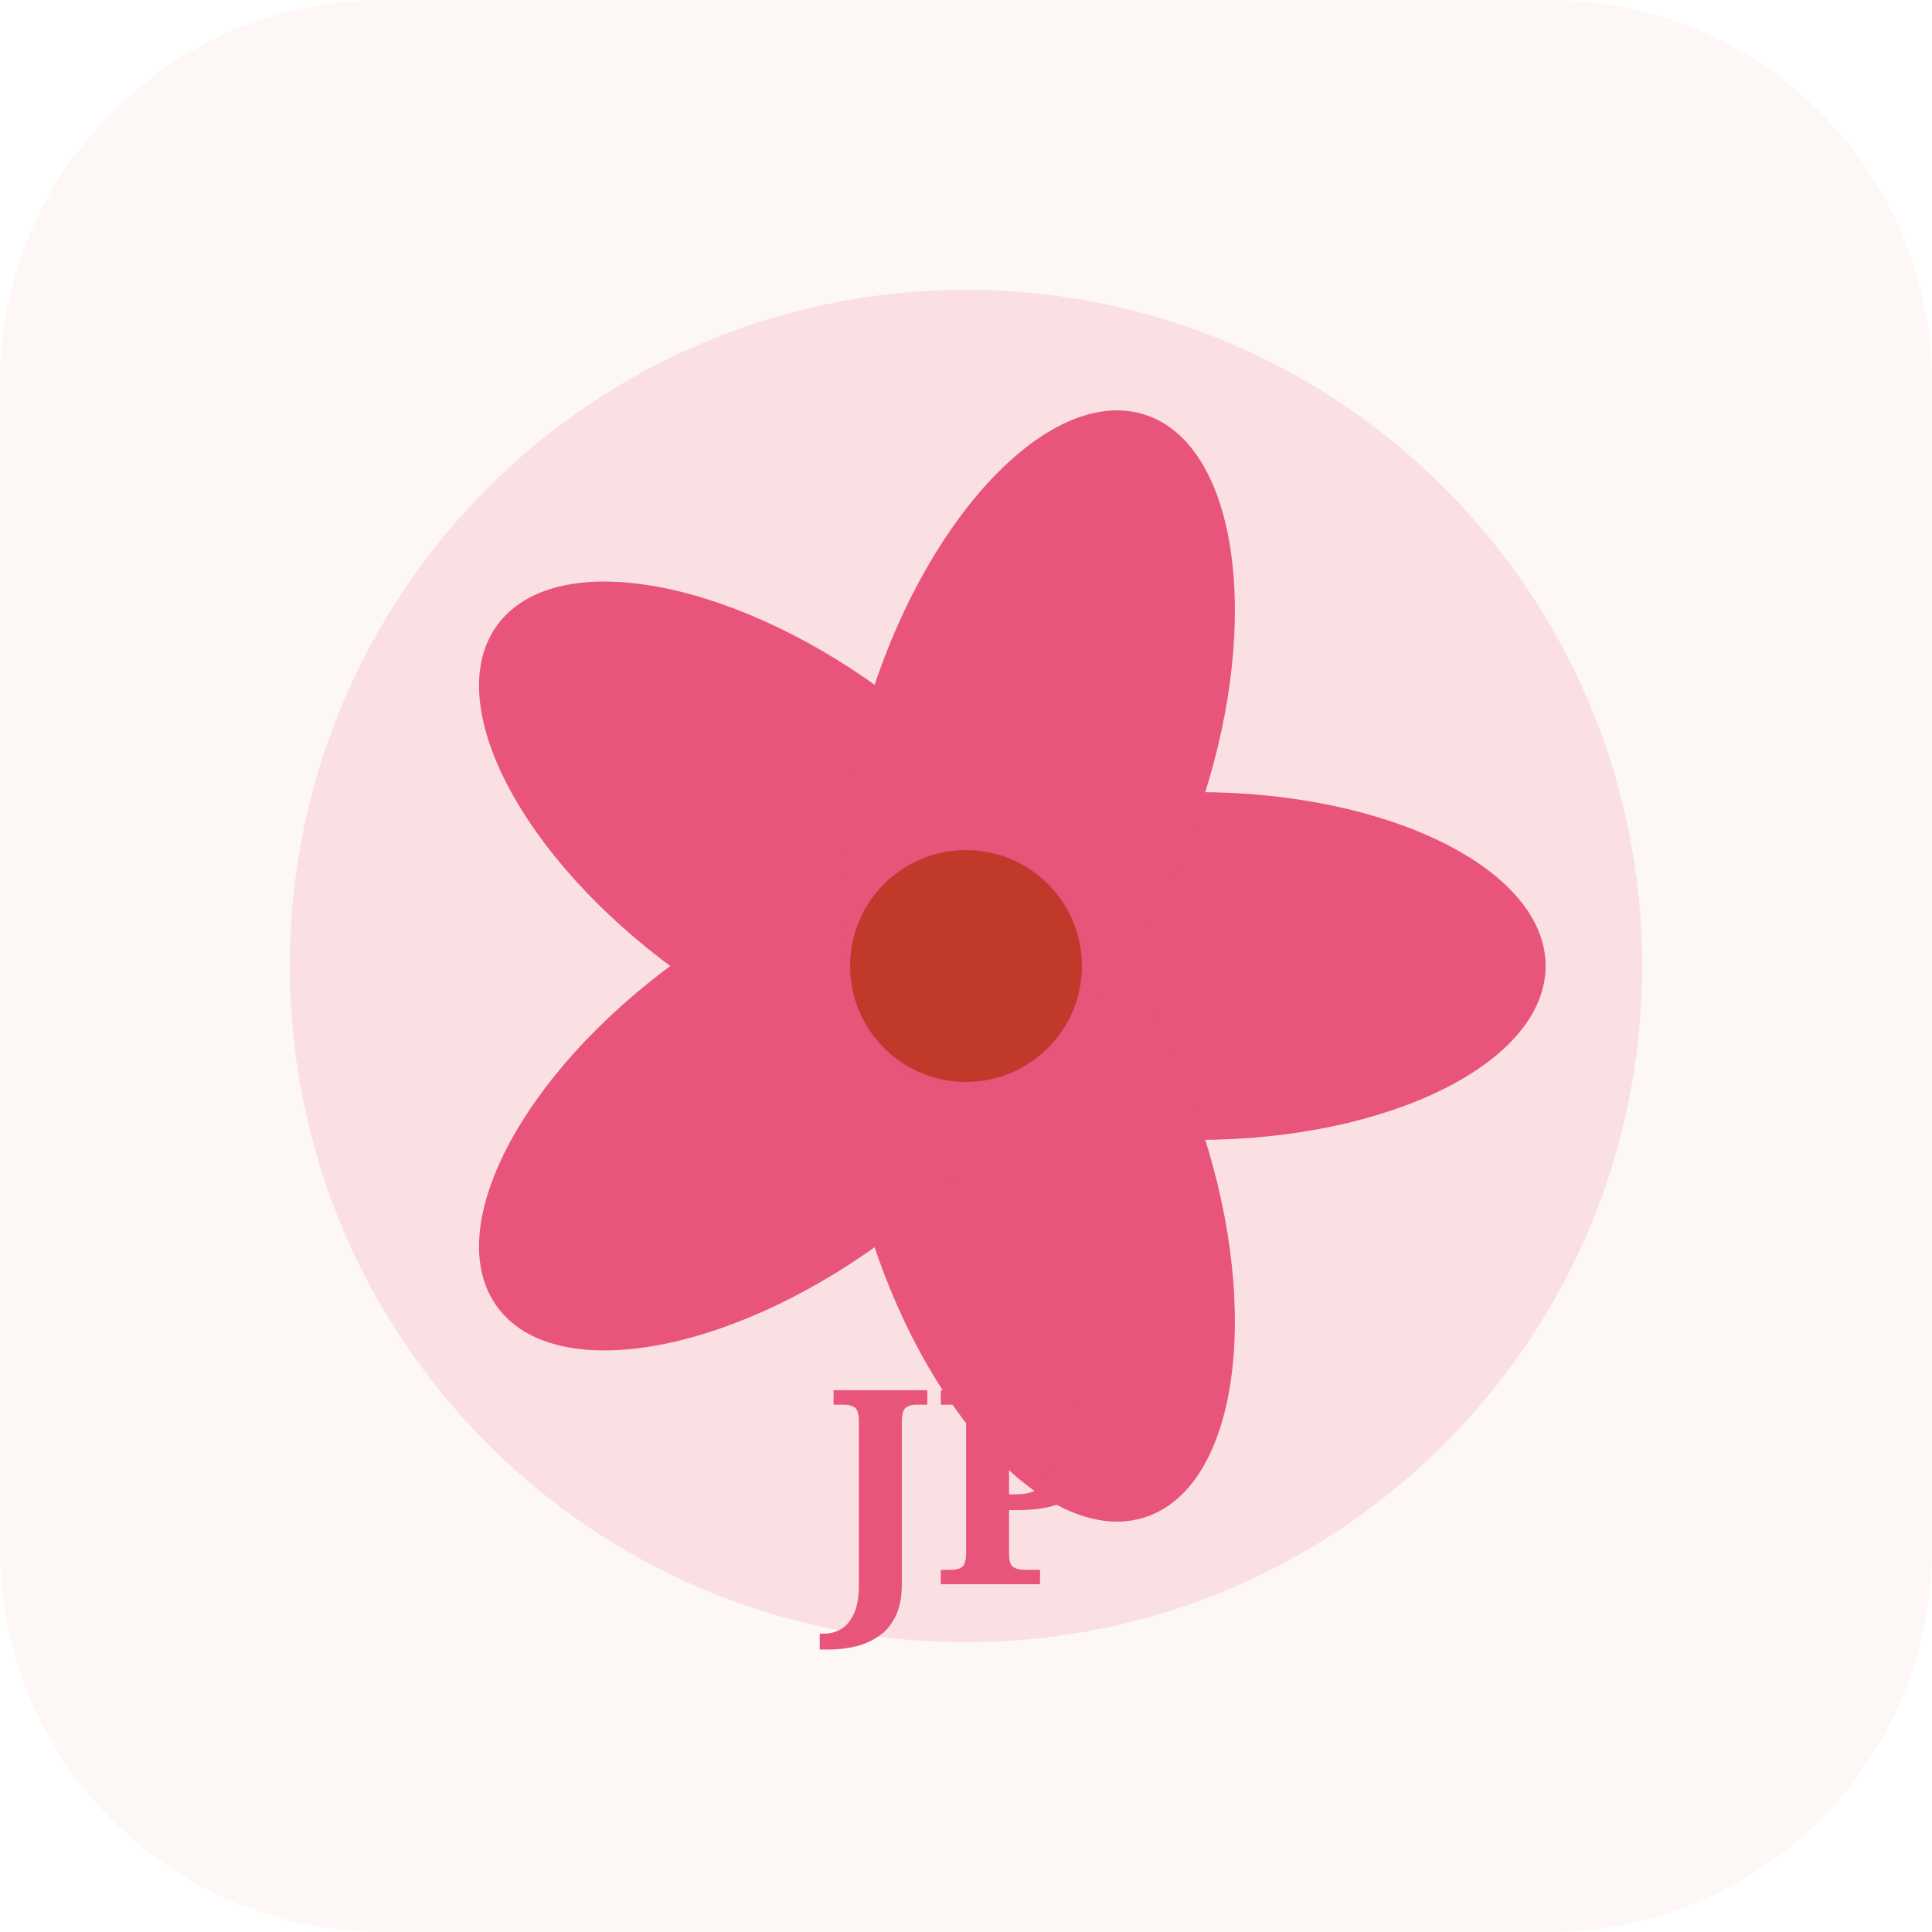
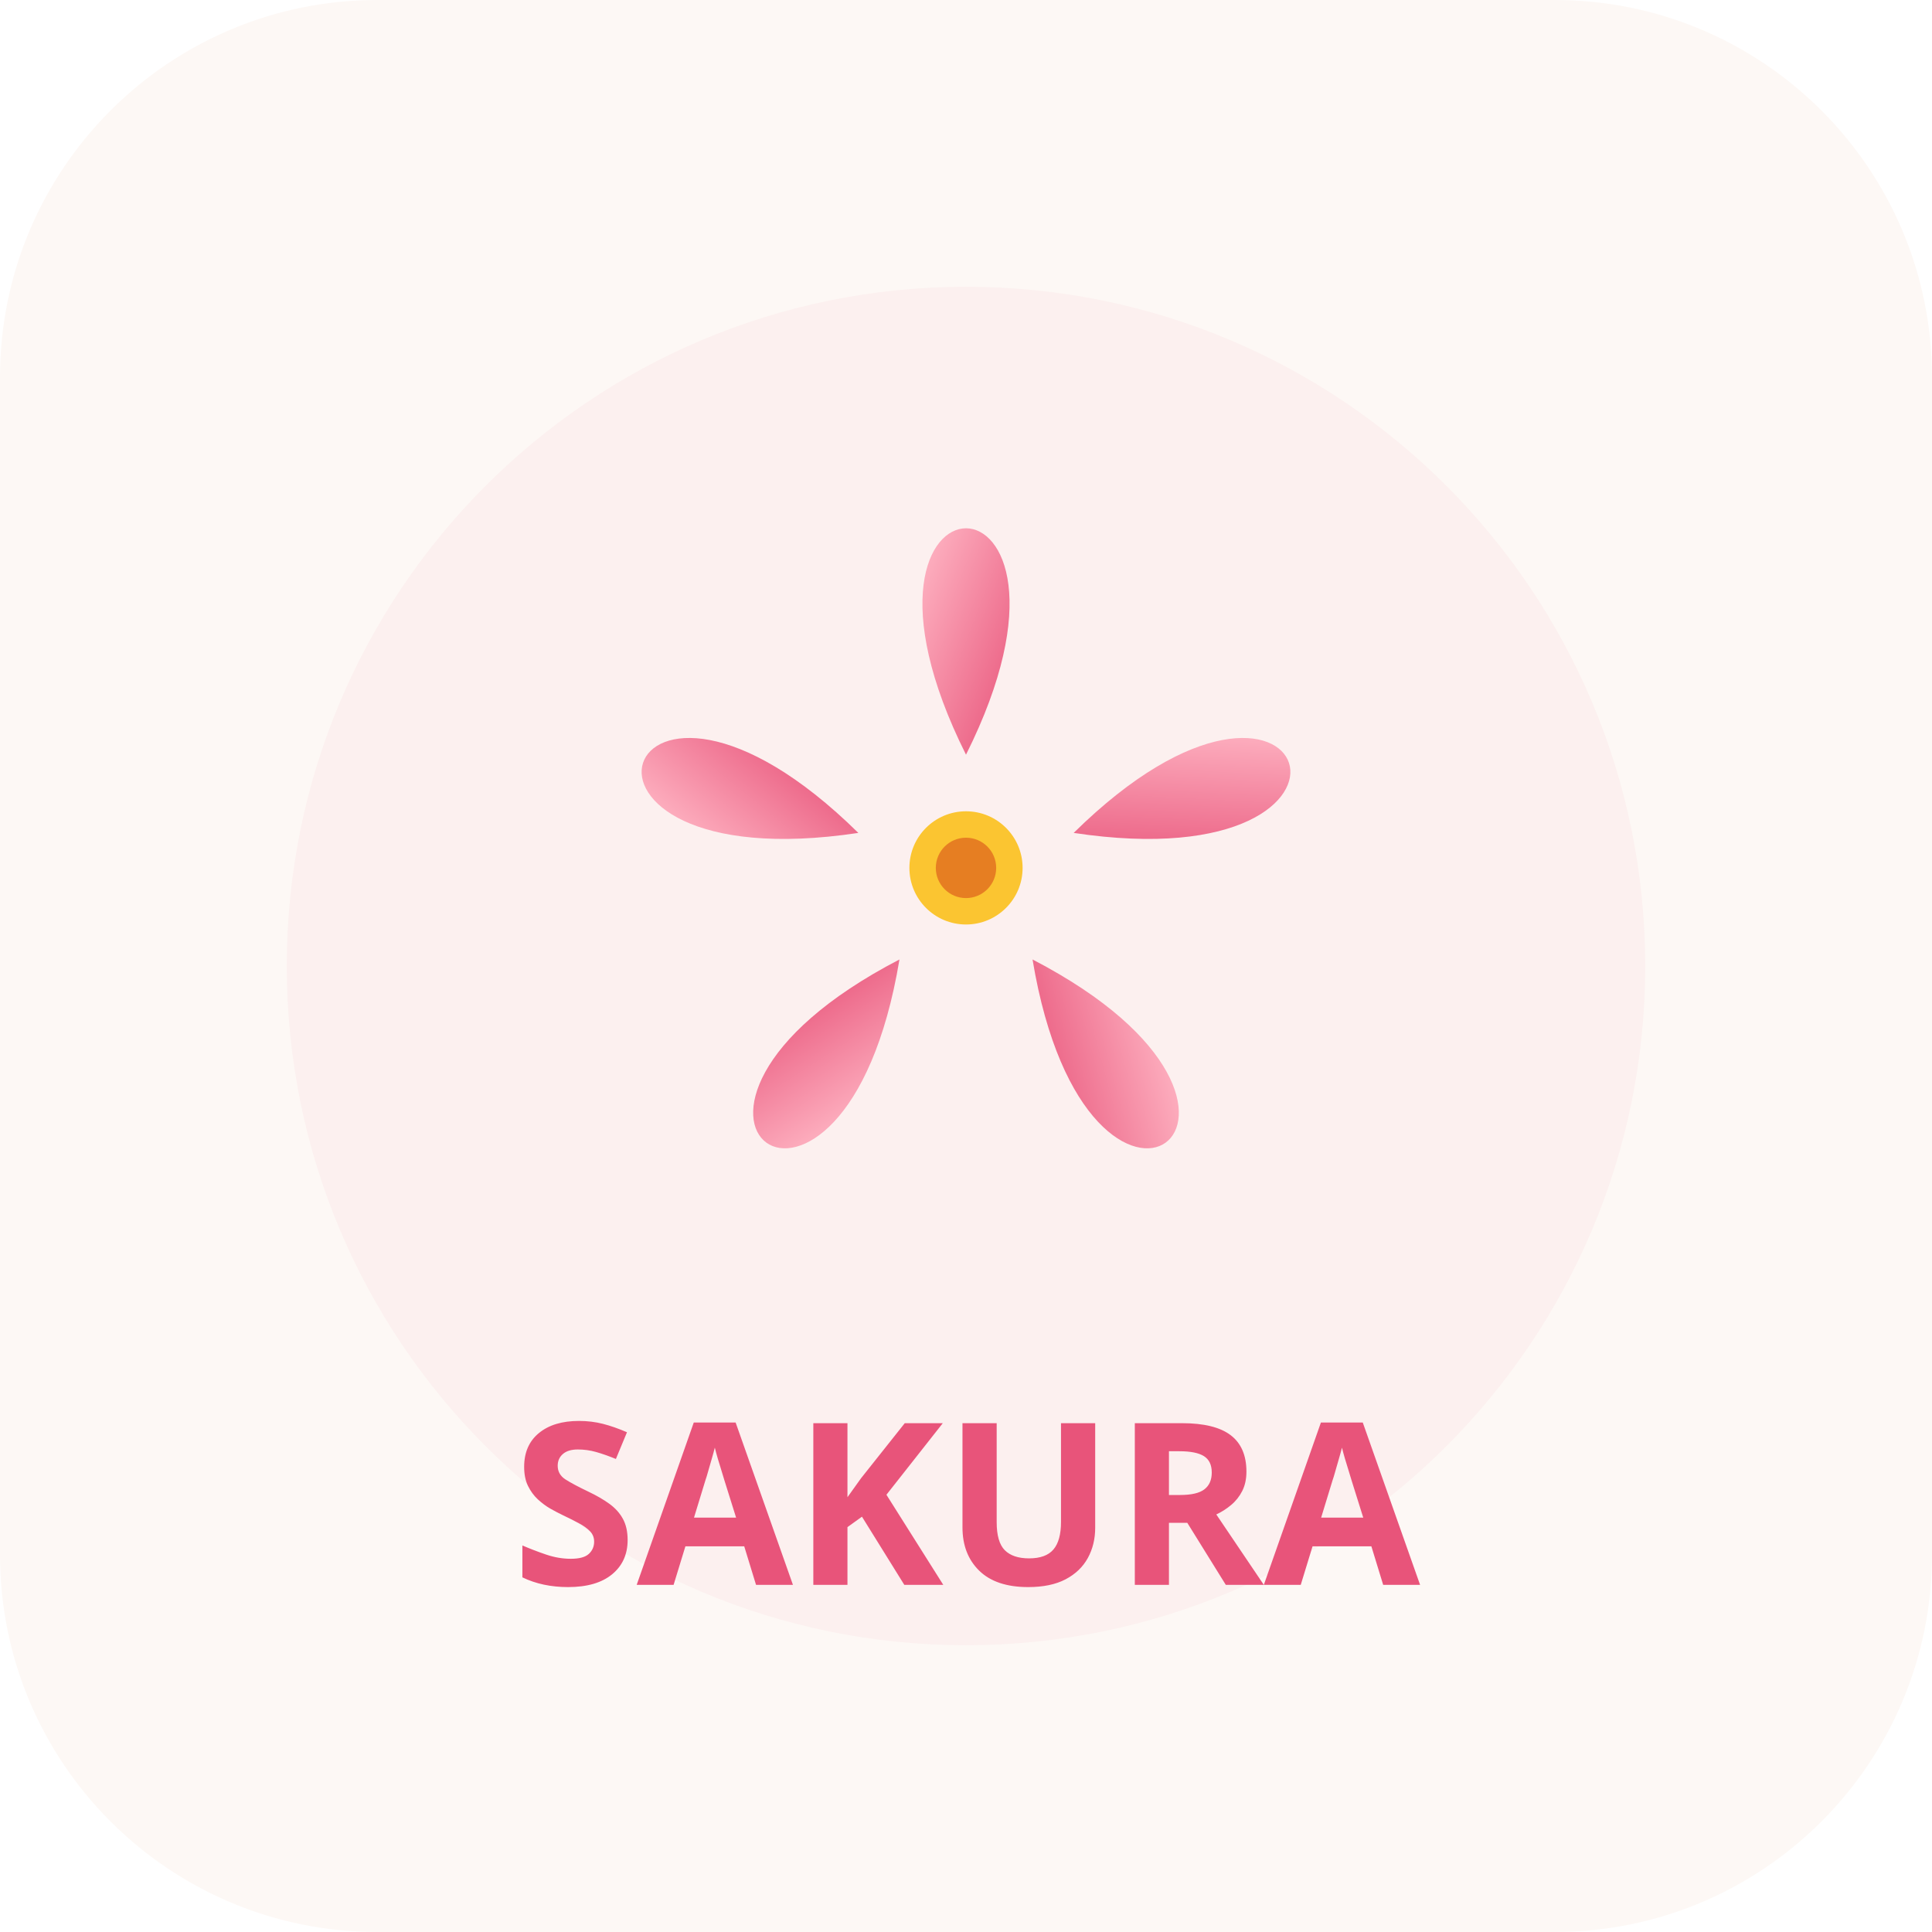
- <svg xmlns="http://www.w3.org/2000/svg" width="192" height="192" viewBox="0 0 192 192">
-   <rect width="192" height="192" rx="38" fill="#fdf8f5" />
-   <circle cx="96" cy="96" r="67.2" fill="#e8547a" opacity="0.15" />
-   <g transform="translate(96,96)">
-     <ellipse rx="34.56" ry="17.28" fill="#e8547a" transform="rotate(0) translate(23.04,0)" />
-     <ellipse rx="34.56" ry="17.28" fill="#e8547a" transform="rotate(72) translate(23.04,0)" />
-     <ellipse rx="34.56" ry="17.28" fill="#e8547a" transform="rotate(144) translate(23.04,0)" />
-     <ellipse rx="34.56" ry="17.28" fill="#e8547a" transform="rotate(216) translate(23.04,0)" />
-     <ellipse rx="34.56" ry="17.28" fill="#e8547a" transform="rotate(288) translate(23.04,0)" />
-     <circle r="11.52" fill="#c0392b" />
+ <svg xmlns="http://www.w3.org/2000/svg" width="192" height="192" viewBox="0 0 512 512">
+   <defs>
+     <linearGradient id="sakuraGrad" x1="0%" y1="0%" x2="100%" y2="100%">
+       <stop offset="0%" style="stop-color:#ffb7c5;stop-opacity:1" />
+       <stop offset="100%" style="stop-color:#e8547a;stop-opacity:1" />
+     </linearGradient>
+   </defs>
+   <rect width="512" height="512" rx="100" fill="#fdf8f5" />
+   <circle cx="256" cy="256" r="180" fill="#e8547a" opacity="0.05" />
+   <g transform="translate(256, 230)">
+     <path d="M0,0 C-40,-80 40,-80 0,0" fill="url(#sakuraGrad)" transform="rotate(0) translate(0,-30)" />
+     <path d="M0,0 C-40,-80 40,-80 0,0" fill="url(#sakuraGrad)" transform="rotate(72) translate(0,-30)" />
+     <path d="M0,0 C-40,-80 40,-80 0,0" fill="url(#sakuraGrad)" transform="rotate(144) translate(0,-30)" />
+     <path d="M0,0 C-40,-80 40,-80 0,0" fill="url(#sakuraGrad)" transform="rotate(216) translate(0,-30)" />
+     <path d="M0,0 C-40,-80 40,-80 0,0" fill="url(#sakuraGrad)" transform="rotate(288) translate(0,-30)" />
+     <circle r="15" fill="#fbc531" />
+     <circle r="8" fill="#e67e22" />
  </g>
-   <text x="96" y="157.44" font-family="serif" font-size="27" fill="#e8547a" text-anchor="middle" font-weight="bold">JP</text>
+   <text x="256" y="420" font-family="sans-serif" font-size="60" fill="#e8547a" text-anchor="middle" font-weight="900">SAKURA</text>
</svg>
